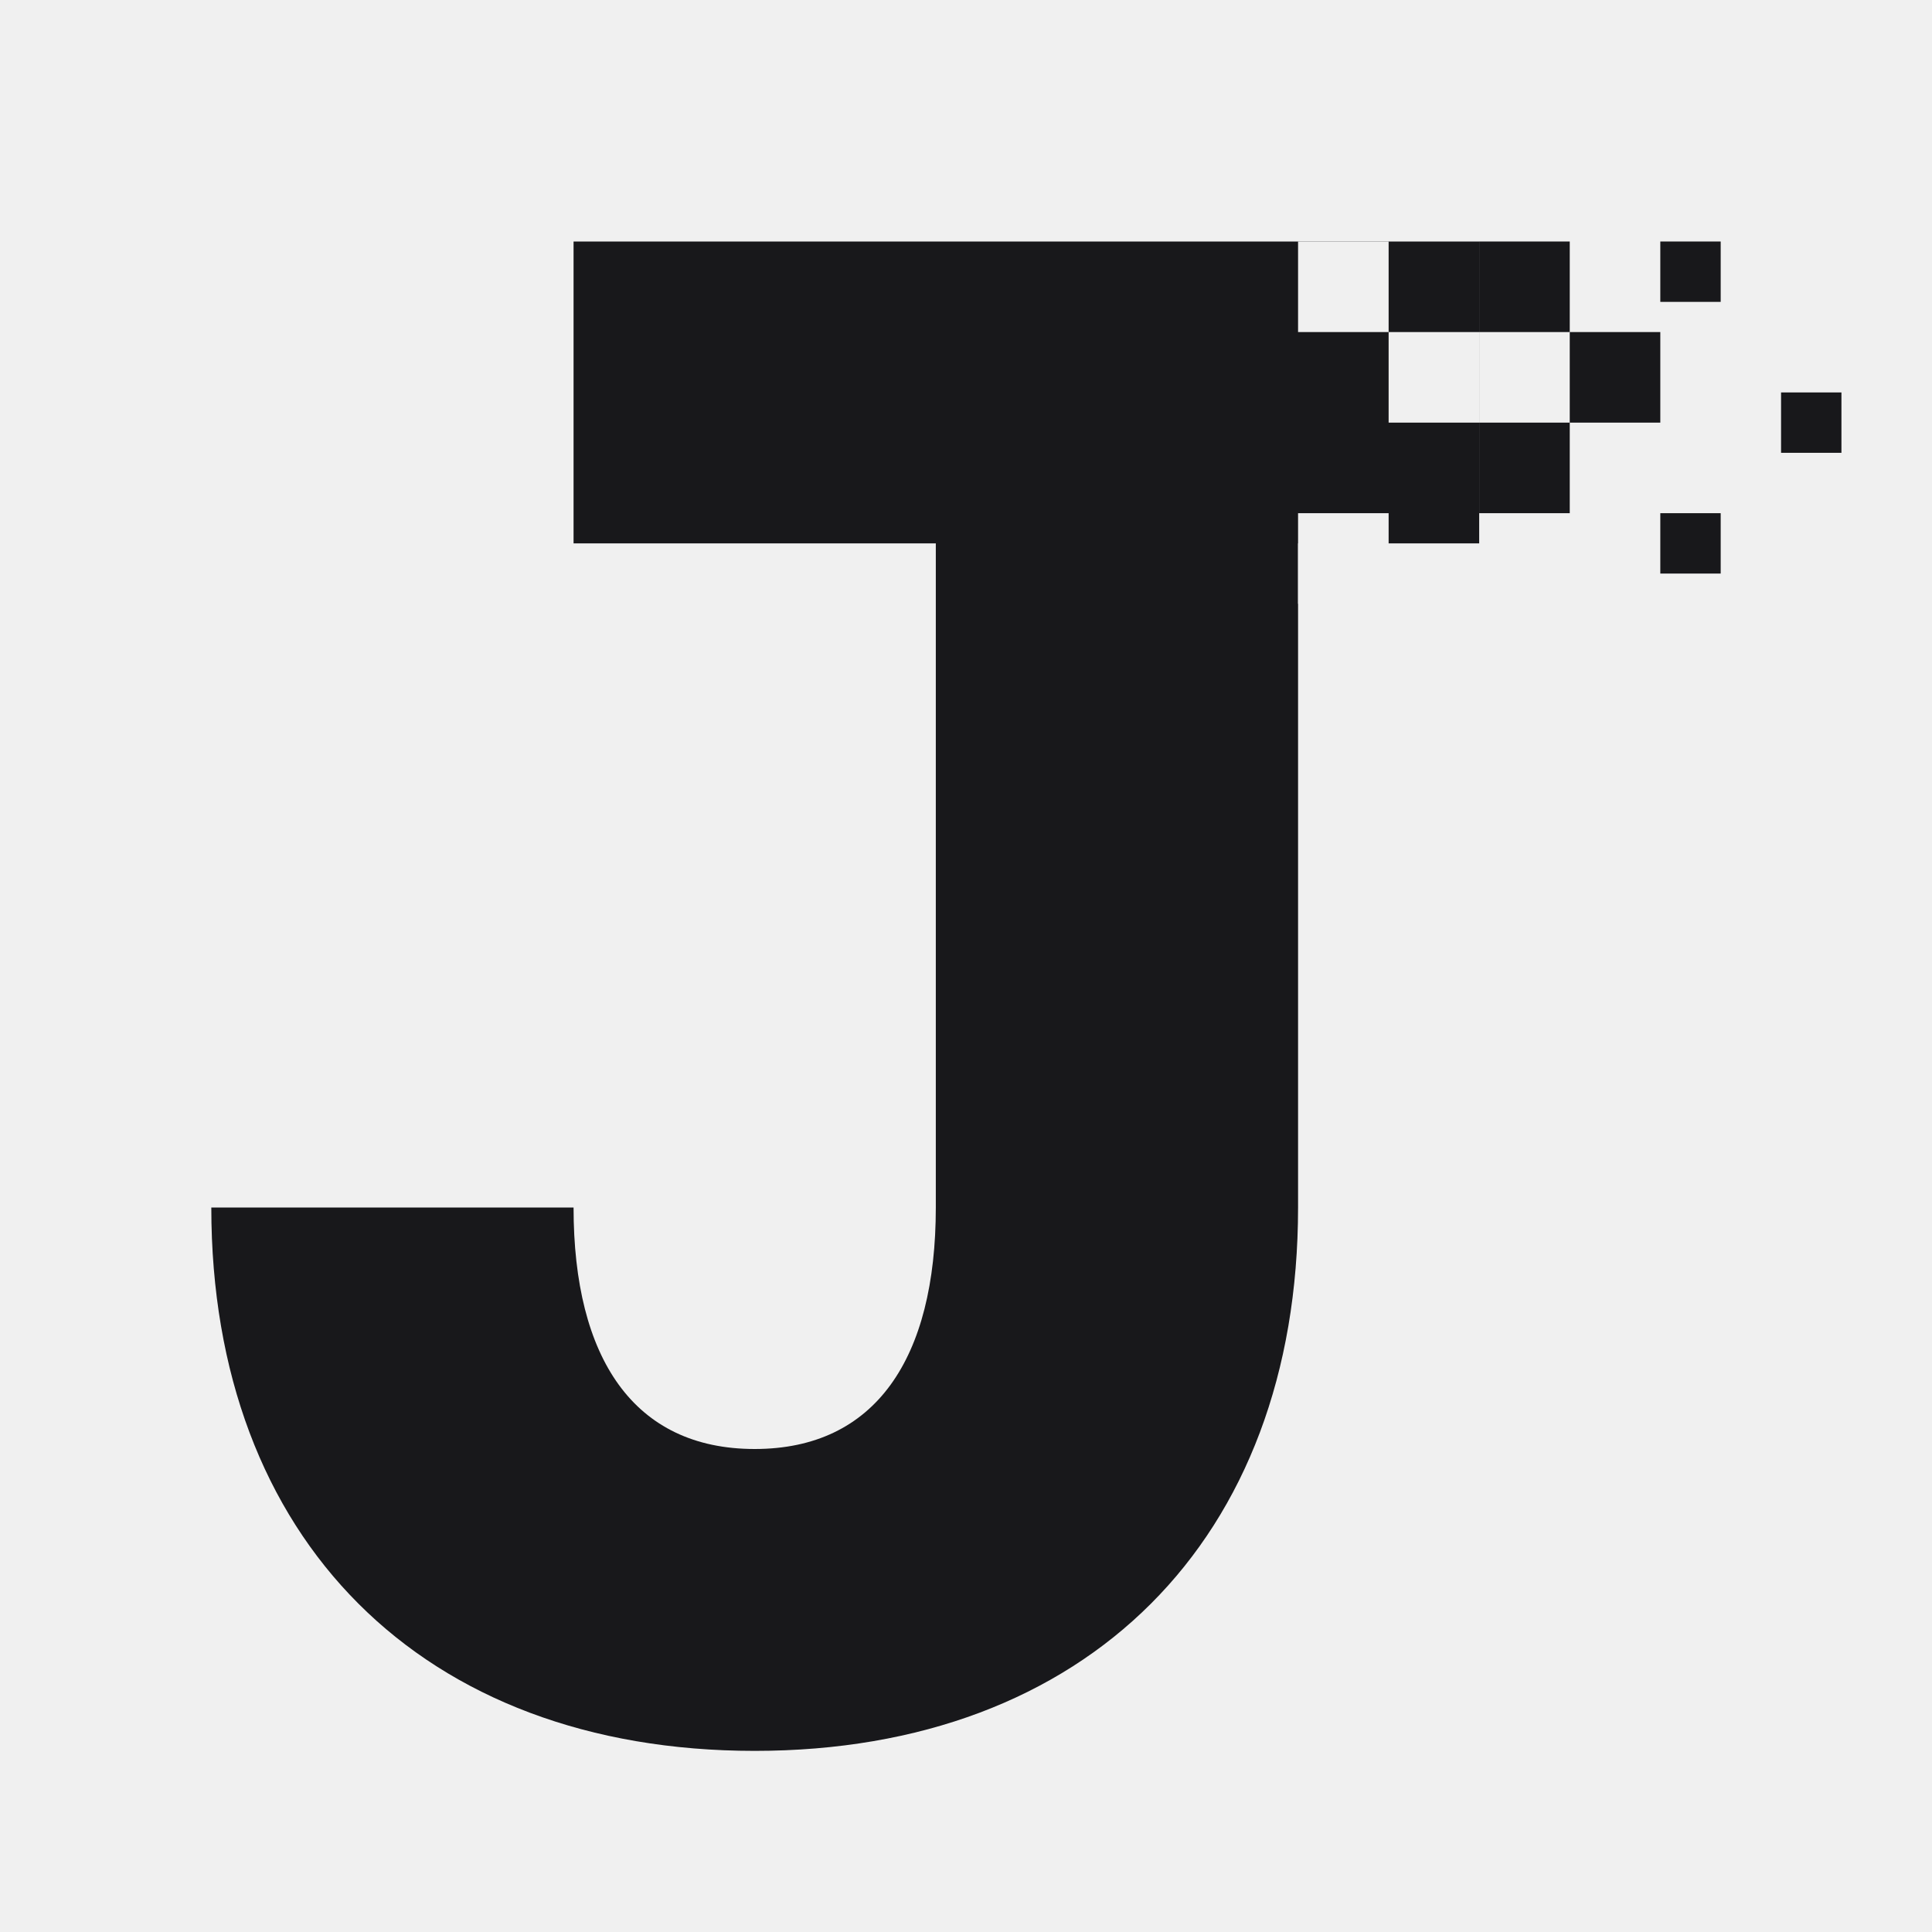
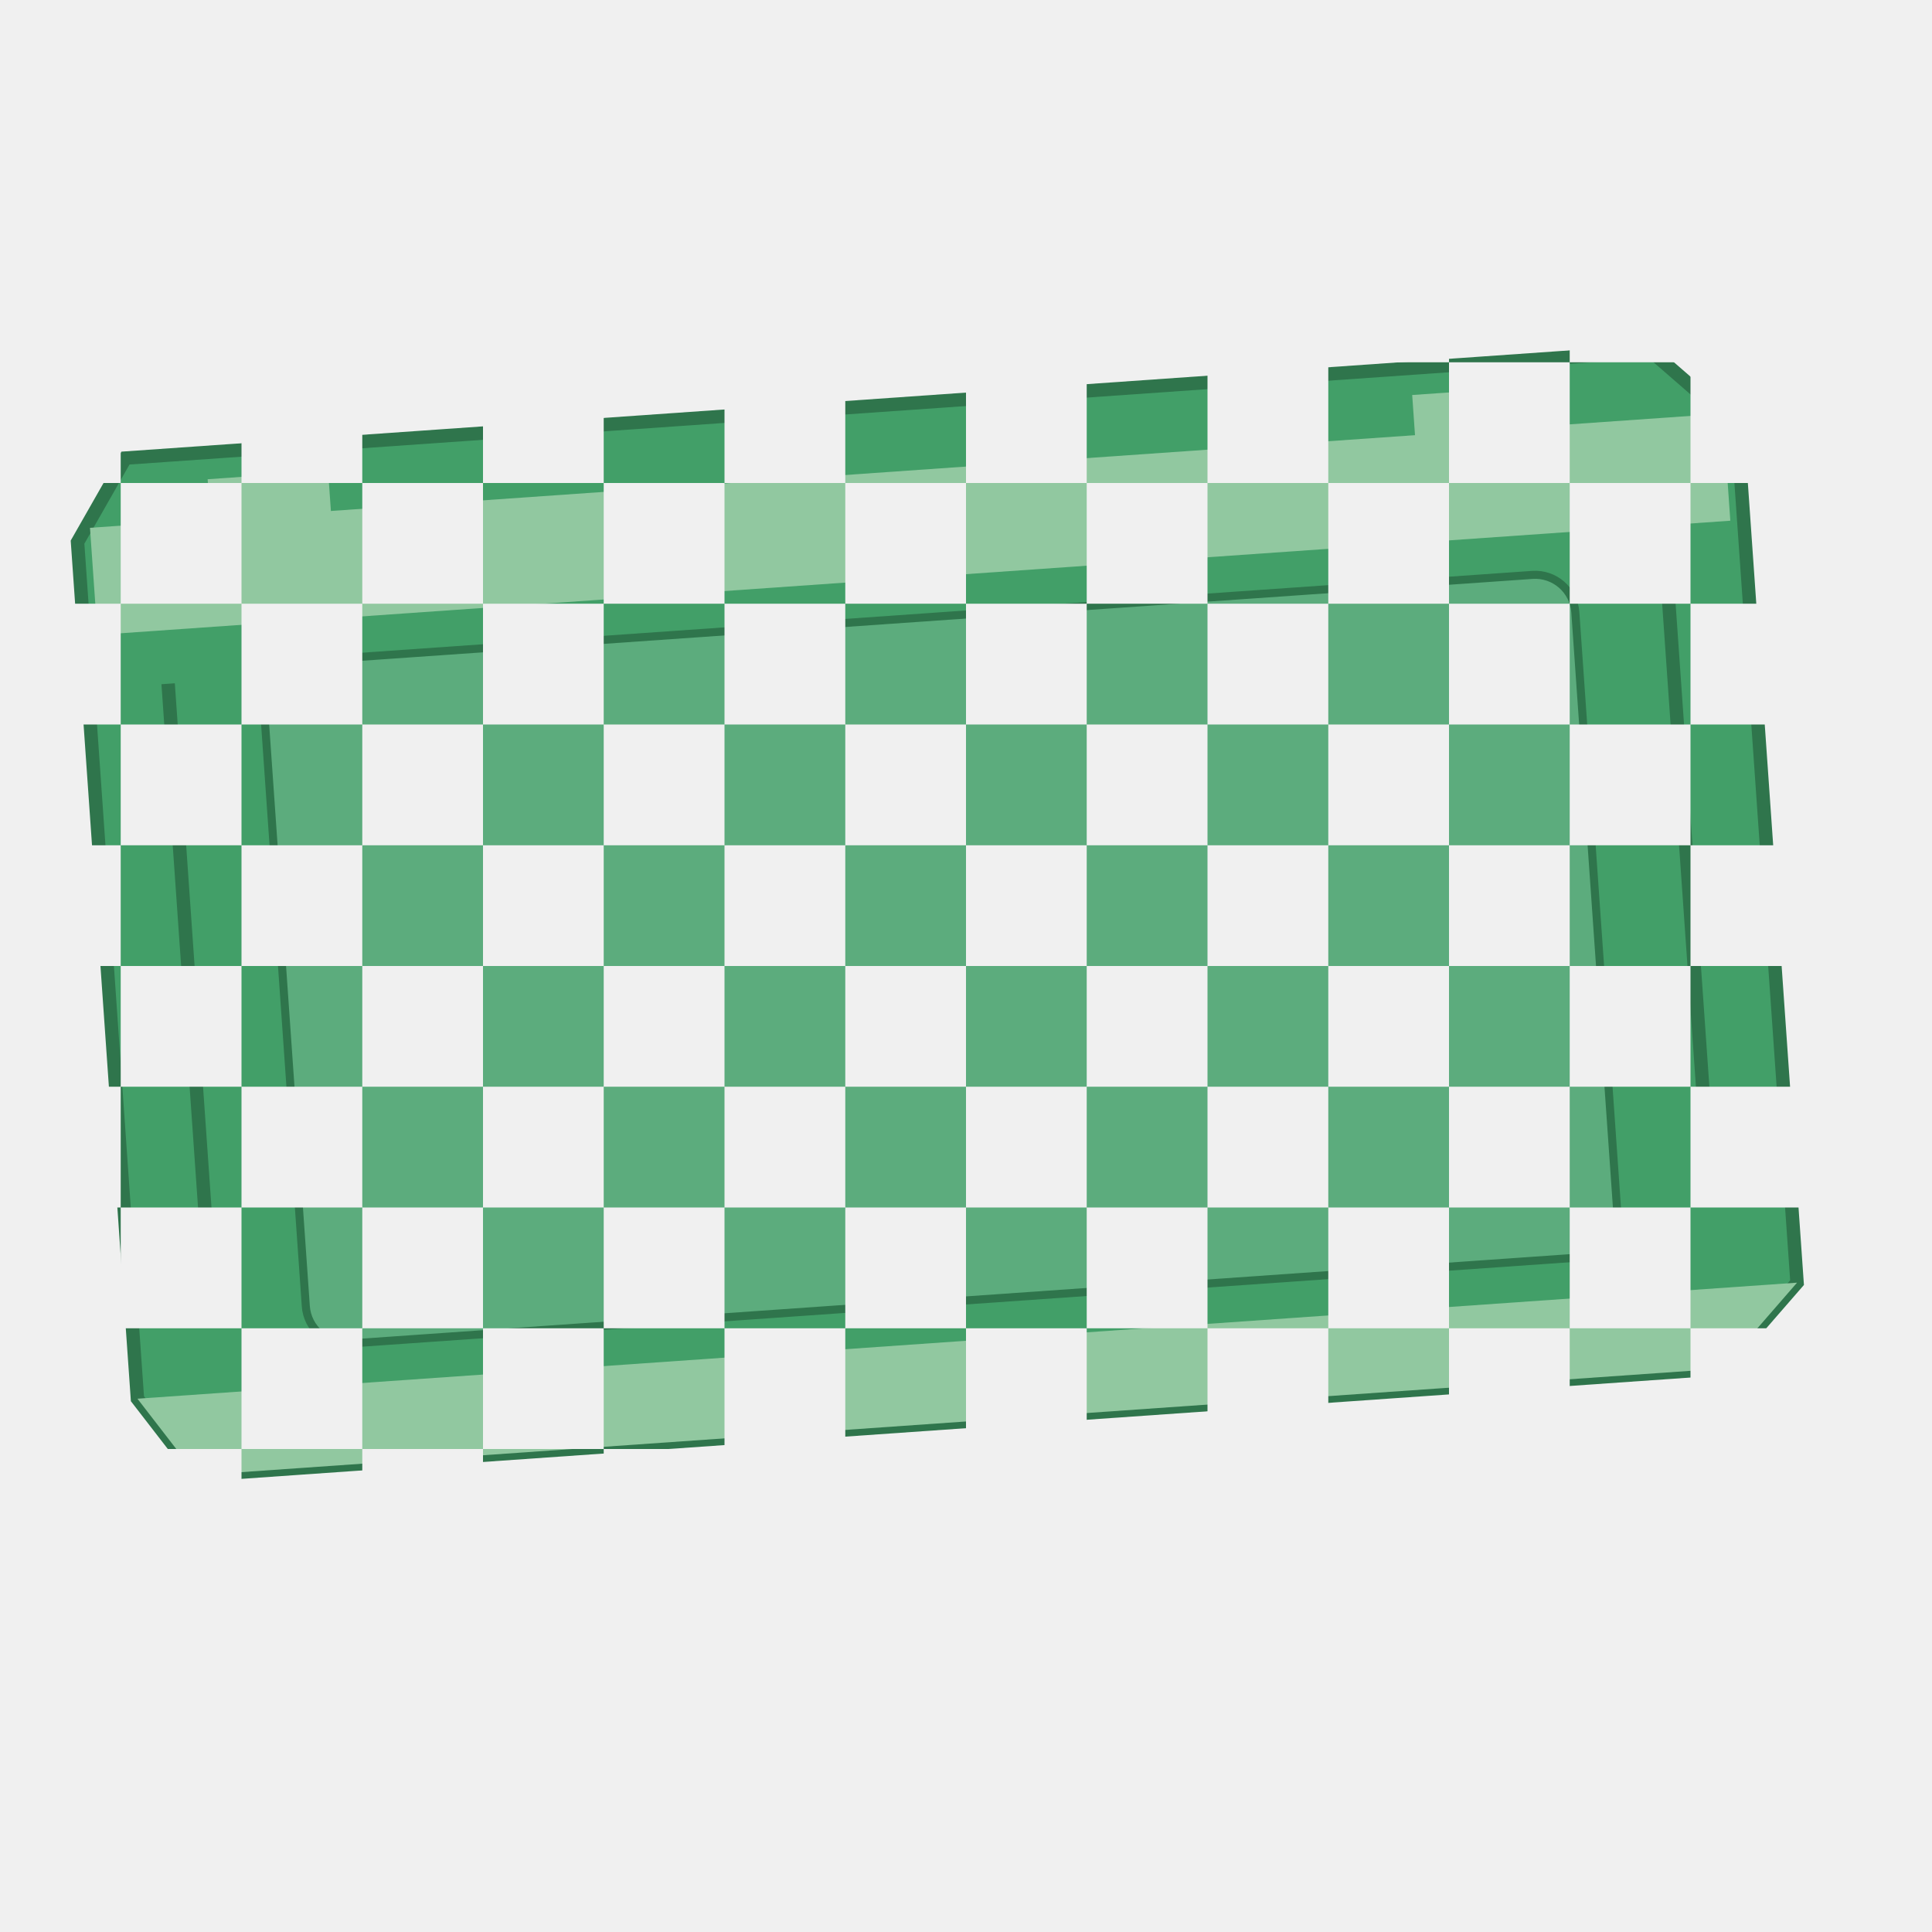
- <svg xmlns="http://www.w3.org/2000/svg" viewBox="0 0 64 64">
-   <style>
-     .ink { fill:#18181b }
-     @media (prefers-color-scheme:dark) { .ink { fill:#eee } }
-   </style>
+ <svg xmlns="http://www.w3.org/2000/svg" width="64" height="64" viewBox="0 0 144 144">
  <defs>
-     <mask id="printed-edge" maskUnits="userSpaceOnUse" x="0" y="0" width="64" height="64">
-       <rect width="64" height="64" fill="#fff" />
-       <path d="M43 8h3v3h-3Zm3 3h3v3h-3Zm-3 6h3v3h-3Z" fill="#000" />
+     <pattern id="pixels" width="18" height="18" patternUnits="userSpaceOnUse">
+       <path d="M0 0h9v9H0Zm9 9h9v9H9Z" fill="#fff" />
+     </pattern>
+     <mask id="dither">
+       <rect width="144" height="144" fill="url(#pixels)" />
    </mask>
  </defs>
-   <g class="ink">
-     <path d="M19 8h30v10h-6v22c0 11-7 18-18 18S7 51 7 40h12c0 5 2 8 6 8s6-3 6-8V18H19Z" mask="url(#printed-edge)" />
-     <path d="M49 8h3v3h-3Zm0 6h3v3h-3Zm3-3h3v3h-3Zm3-3h2v2h-2Zm0 9h2v2h-2Zm4-4h2v2h-2Z" />
+   <g mask="url(#dither)">
+     <g transform="rotate(-4 70 70)">
+       <path d="M12 30h114l6 6v64l-6 6H12l-4-6V36Z" fill="#429f68" stroke="#2f754c" stroke-width="1" />
+       <path d="M9 35h122v8H9Zm-1 65h124l-6 6H12Z" fill="#91c8a0" />
+       <path d="M18 32h9v4h-9Zm90 0h9v4h-9Z" fill="#91c8a0" />
+       <rect x="21" y="46" width="98" height="51" rx="3" fill="#5cac7d" stroke="#2f754c" stroke-width=".6" />
+       <path d="M14 47v46m112-46v46" stroke="#2f754c" />
+     </g>
  </g>
</svg>
